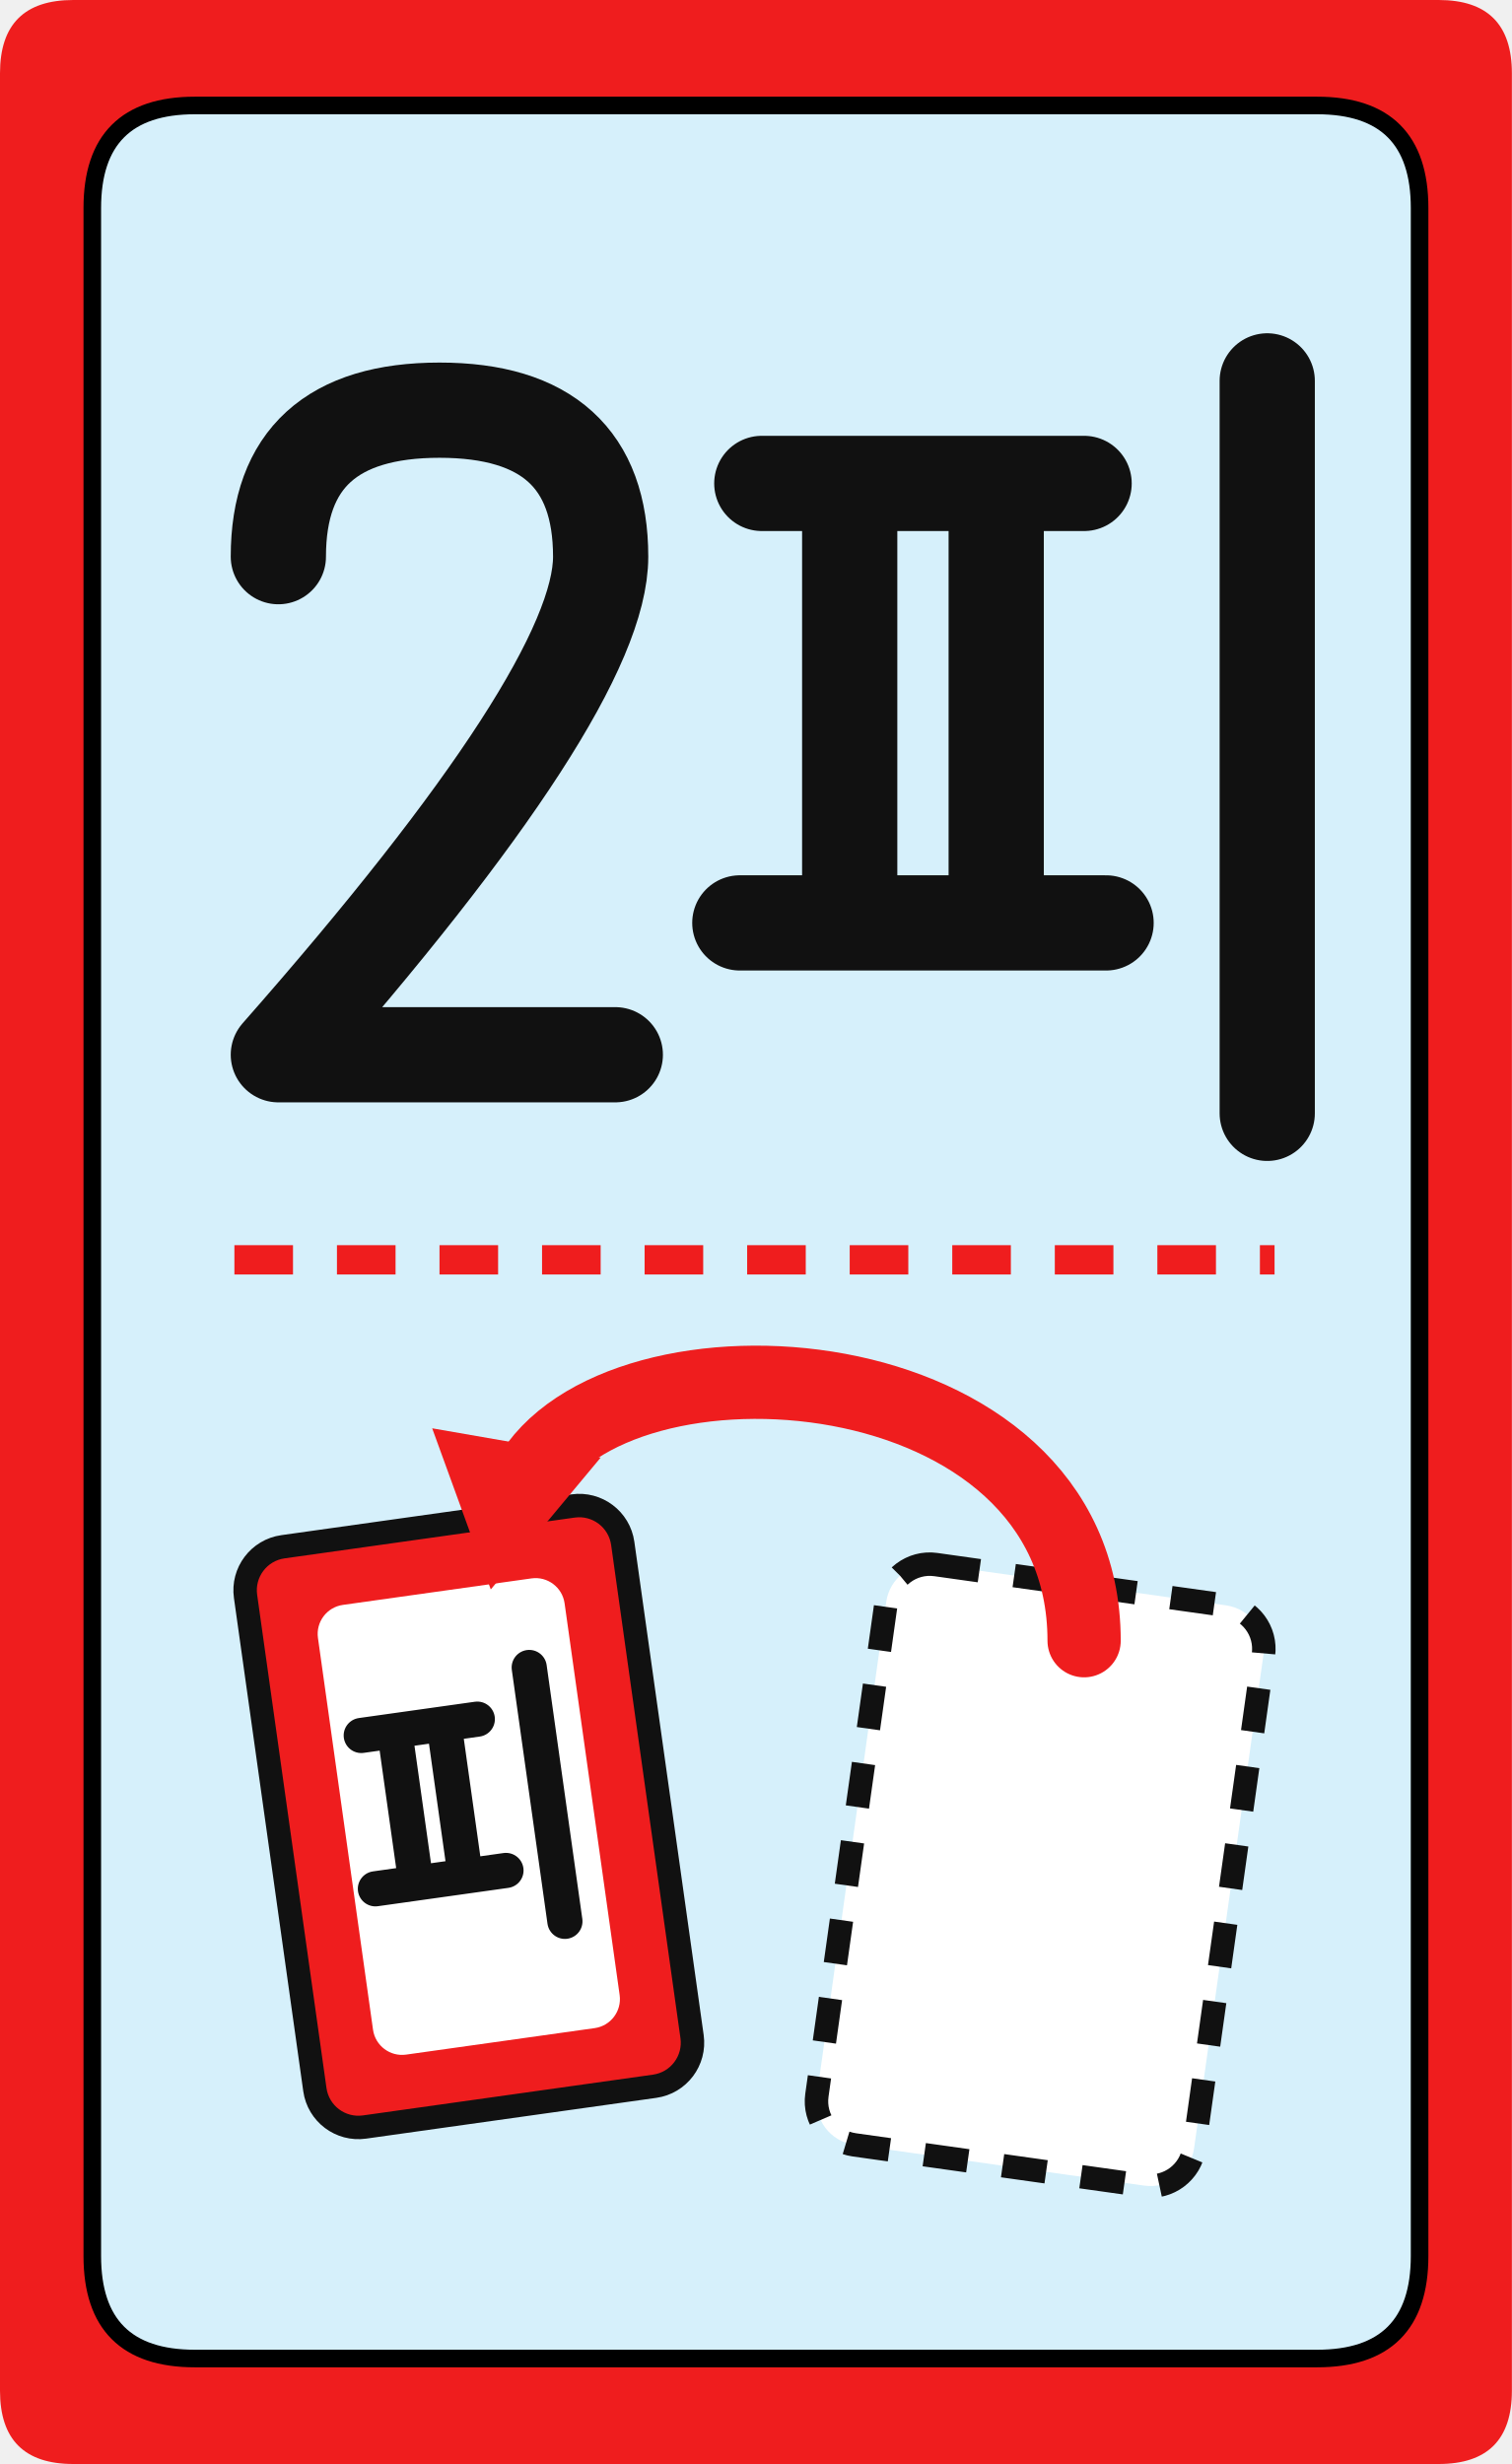
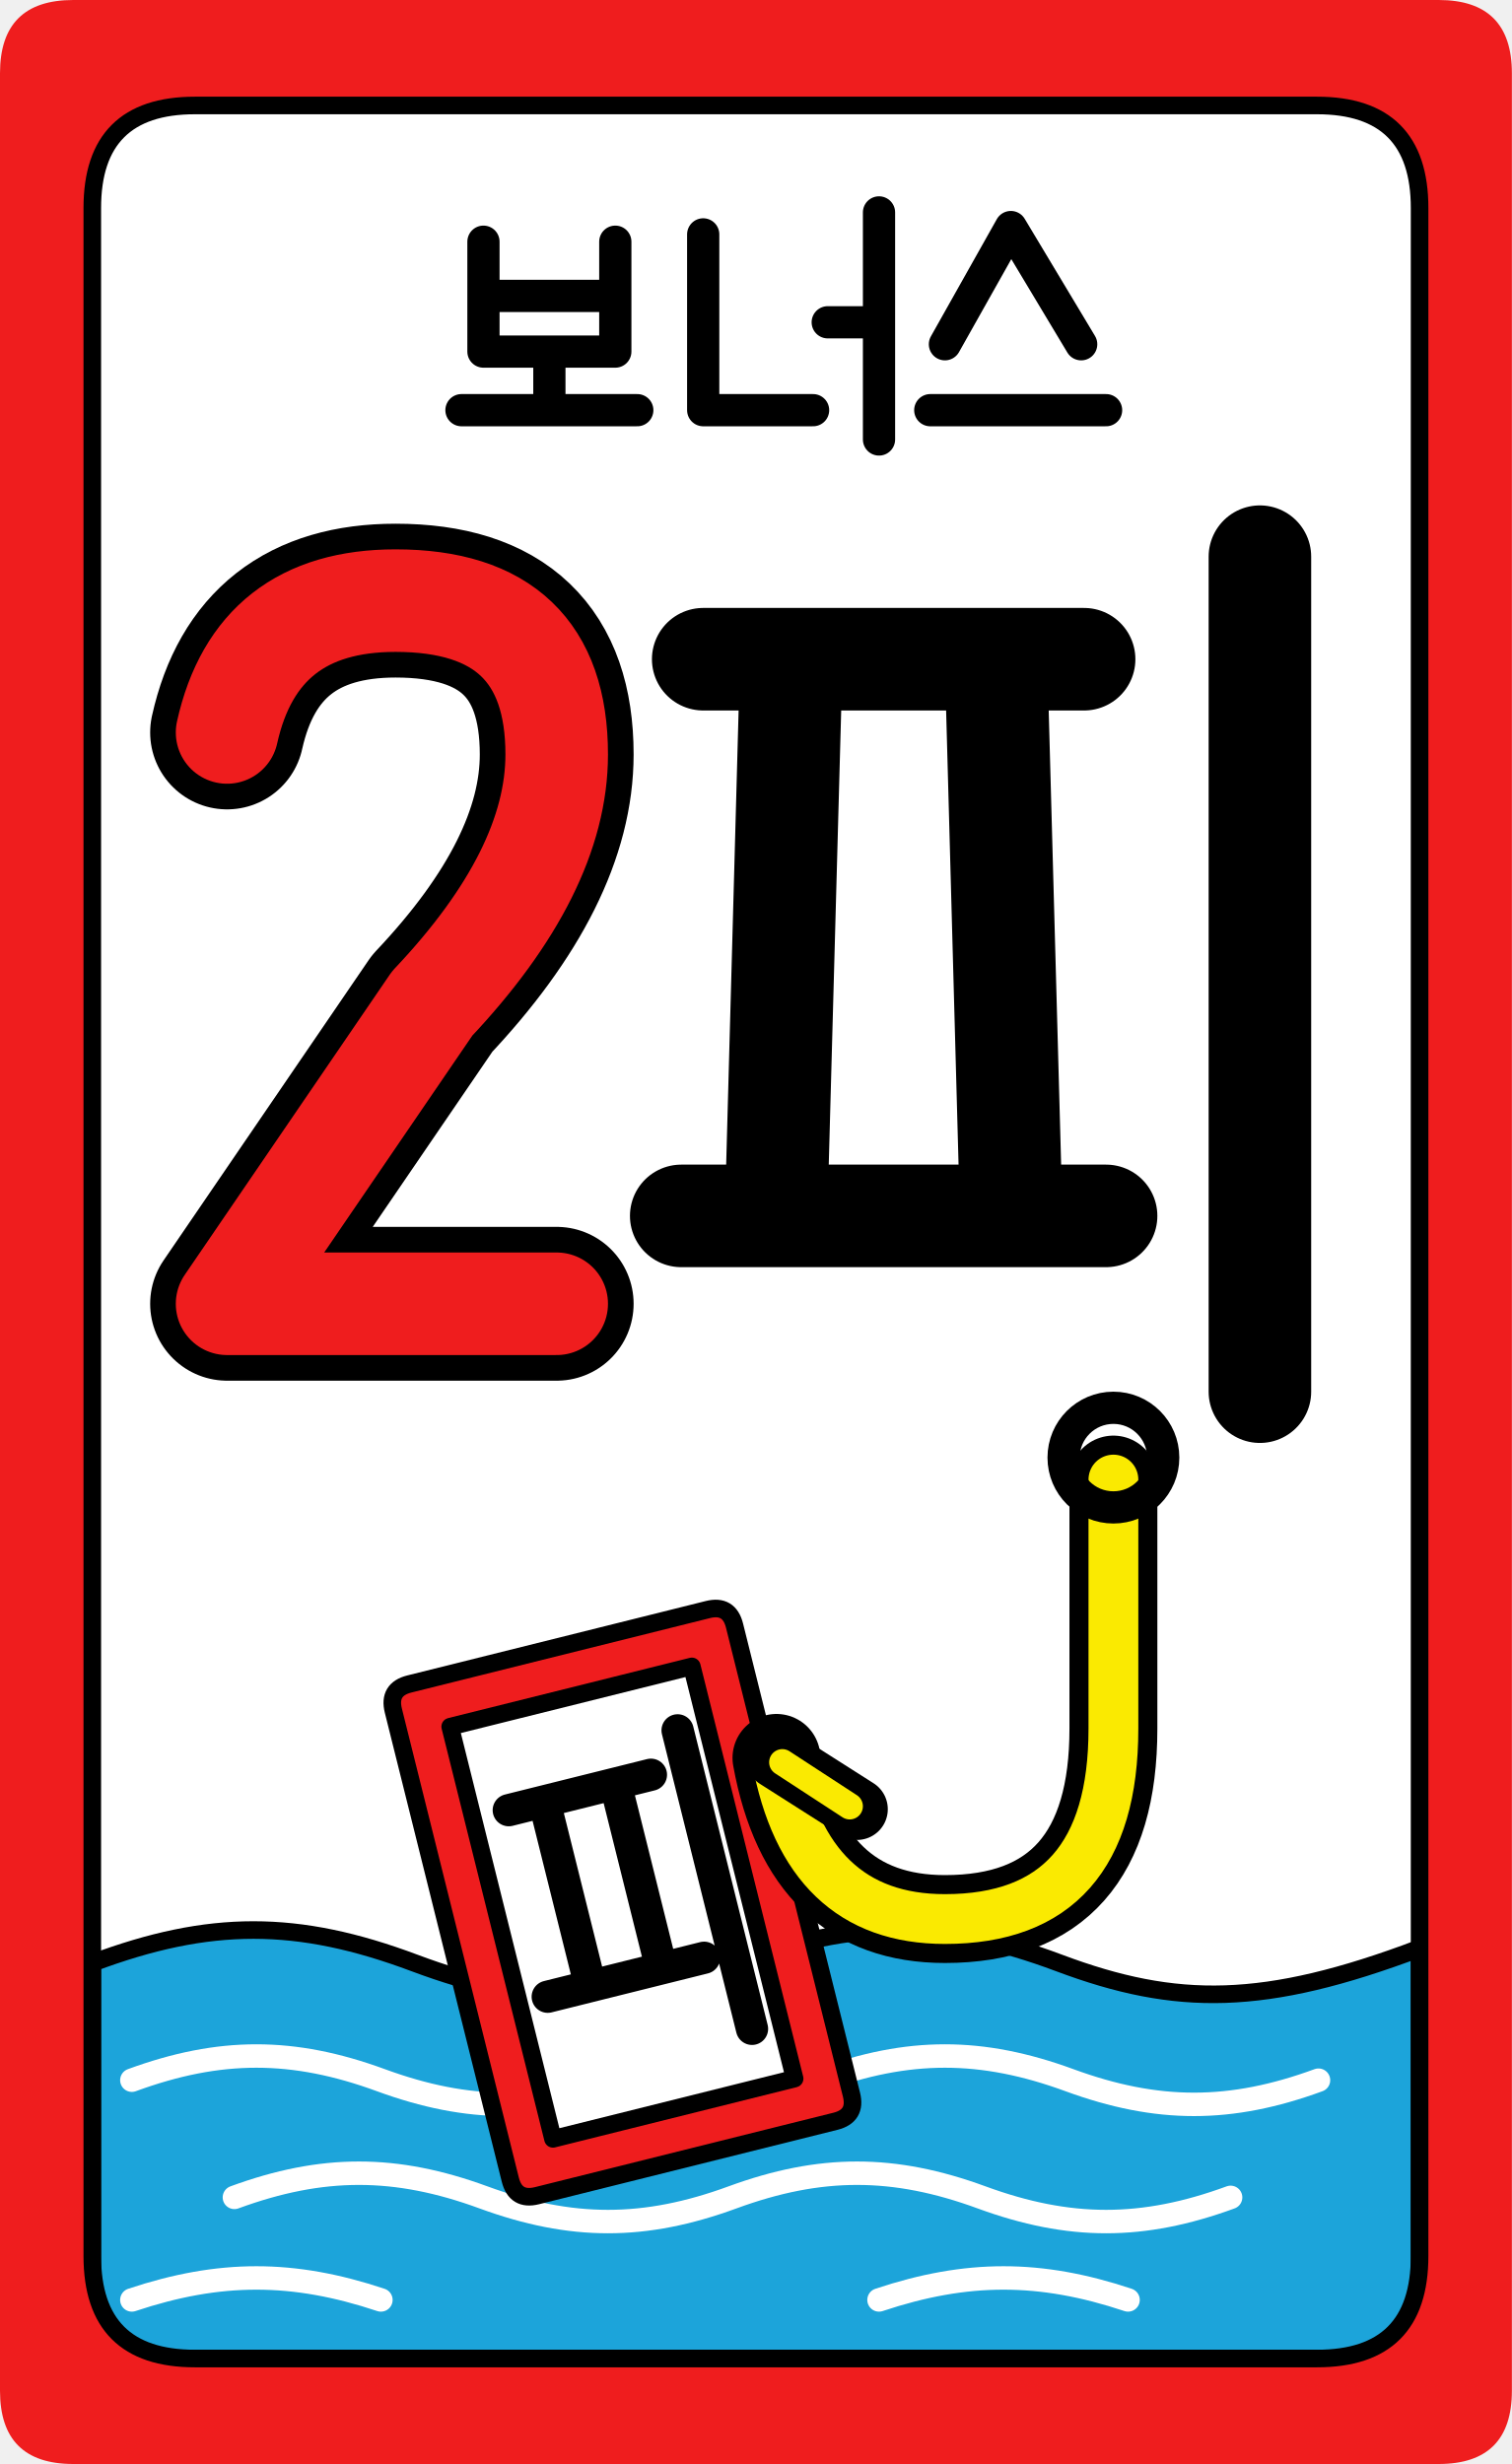
<svg xmlns="http://www.w3.org/2000/svg" width="103.2" height="168.2" viewBox="0 0 103.2 168.2">
-   <path fill="#d6f0fb" d="M13.3 7.2q-7 0-7 7V154q0 7 7 7h76.6q7 0 7-7V14.2q0-7-7-7z" />
-   <g fill="none" stroke="#111" stroke-width="6.5" stroke-linecap="round" stroke-linejoin="round">
-     <path d="M19 38Q19 28 30 28Q41 28 41 38Q41 47 19 72H42" />
-     <path d="M52 33H74M58 33V63M68 33V63M50.5 63H75.5M86.5 26V76" />
+   <path fill="#fff" d="M13.3 7.2q-7 0-7 7V154q0 7 7 7h76.6q7 0 7-7V14.2q0-7-7-7z" />
+   <g fill="none" stroke="#000" stroke-width="2.2" stroke-linecap="round" stroke-linejoin="round">
+     <path d="M33 16.5v7.5h9v-7.5M33 20.2h9M37.5 24v3.2M31.5 28h12" />
+     <path d="M48 16v12h7.5M60 14.5v15.5M56.5 22h3.5" />
+     <path d="M69 15.5 64.5 23.5M69 15.5l4.8 8M63.5 28h12" />
  </g>
-   <path fill="none" stroke="#ef1d1e" stroke-width="2" stroke-dasharray="4 3" d="M16 86H87" />
-   <g stroke="#111" stroke-width="1.6" stroke-linejoin="round">
-     <rect x="58" y="108" width="26" height="40" rx="3" fill="#fff" stroke-dasharray="3 2.4" transform="rotate(8 71 128)" />
-     <rect x="19" y="104" width="26" height="40" rx="3" fill="#ef1d1e" transform="rotate(-8 32 124)" />
-     <rect x="23.5" y="108.5" width="17" height="31" rx="2" fill="#fff" stroke="none" transform="rotate(-8 32 124)" />
+   <g fill="none" stroke-linecap="round" stroke-linejoin="round">
+     <path stroke="#000" stroke-width="10.5" d="M15.5 50q2-9 11.5-9 11 0 11 10.5 0 8-8.5 17L15.5 89H38" />
+     <path stroke="#ef1d1e" stroke-width="7" d="M15.5 50q2-9 11.5-9 11 0 11 10.5 0 8-8.5 17L15.5 89H38" />
+     <path stroke="#000" stroke-width="7" d="M48 45h26M54 45.5 53 82M68 45.5l1 36.5M46.5 83h29M86 38v57" />
  </g>
-   <path fill="none" stroke="#111" stroke-width="2.4" stroke-linecap="round" d="M25.5 117.5H33.5M27.8 117.5V128M31.2 117.5V128M25 128H34M37.5 114.5V132" transform="rotate(-8 32 124)" />
-   <path fill="none" stroke="#ef1d1e" stroke-width="5" stroke-linecap="round" d="M74 112C74 92 42 90 36 101" />
-   <path fill="#ef1d1e" d="M29.5 97.5L41 99.5L33.5 108.5Z" />
+   <path fill="#1ca4da" stroke="#000" stroke-width="1.2" d="M6.3 161v-27c8-3 14-3 22 0s14 3 22 0 14-3 22 0 14 3 24.6-1V161z" />
+   <path fill="none" stroke="#fff" stroke-width="1.6" stroke-linecap="round" d="M9 142c6-2.2 11-2.2 17 0s11 2.2 17 0M56 142c6-2.2 11-2.2 17 0s11 2.2 17 0M16 150c6-2.2 11-2.2 17 0s11 2.2 17 0 11-2.2 17 0 11 2.2 17 0M9 157c6-2 11-2 17 0M60 157c6-2 11-2 17 0" />
+   <g stroke="#000" stroke-width="1.2" stroke-linejoin="round" transform="rotate(-14 42 130)">
+     <path fill="#ef1d1e" d="M32 112h21q1.5 0 1.5 1.5v33q0 1.5-1.5 1.5H32q-1.5 0-1.5-1.5v-33q0-1.5 1.5-1.5z" />
+     <path fill="#fff" d="M34 115.5h17v29H34z" />
+     <path fill="none" stroke-width="2.2" stroke-linecap="round" d="M36.5 122h10M39 122v12.5M44 122v12.5M36 135h11M49 119.5v21" />
+   </g>
+   <g fill="none" stroke-linecap="round" stroke-linejoin="round">
+     <path stroke="#000" stroke-width="6" d="M76 101v17q0 13-11.5 13Q55 131 53 120" />
+     <path stroke="#faea01" stroke-width="3.4" d="M76 101v17q0 13-11.5 13Q55 131 53 120" />
+     <path stroke="#000" stroke-width="4.2" d="M53 120l5.5 3.5" />
+     <path stroke="#faea01" stroke-width="1.8" d="M53.4 120.3l4.6 3" />
+   </g>
+   <circle cx="76" cy="99.5" r="3.4" fill="none" stroke="#000" stroke-width="2.2" />
  <path fill="#ef1d1e" d="M5 0Q0 0 0 5v158.2q0 5 5 5h93.2q5 0 5-5V5q0-5-5-5zm8.3 7.2h76.6q7 0 7 7V154q0 7-7 7H13.3q-7 0-7-7V14.2q0-7 7-7" />
  <path fill="none" stroke="#000" stroke-width="1.2" d="M13.3 7.2q-7 0-7 7V154q0 7 7 7h76.6q7 0 7-7V14.2q0-7-7-7z" />
</svg>
